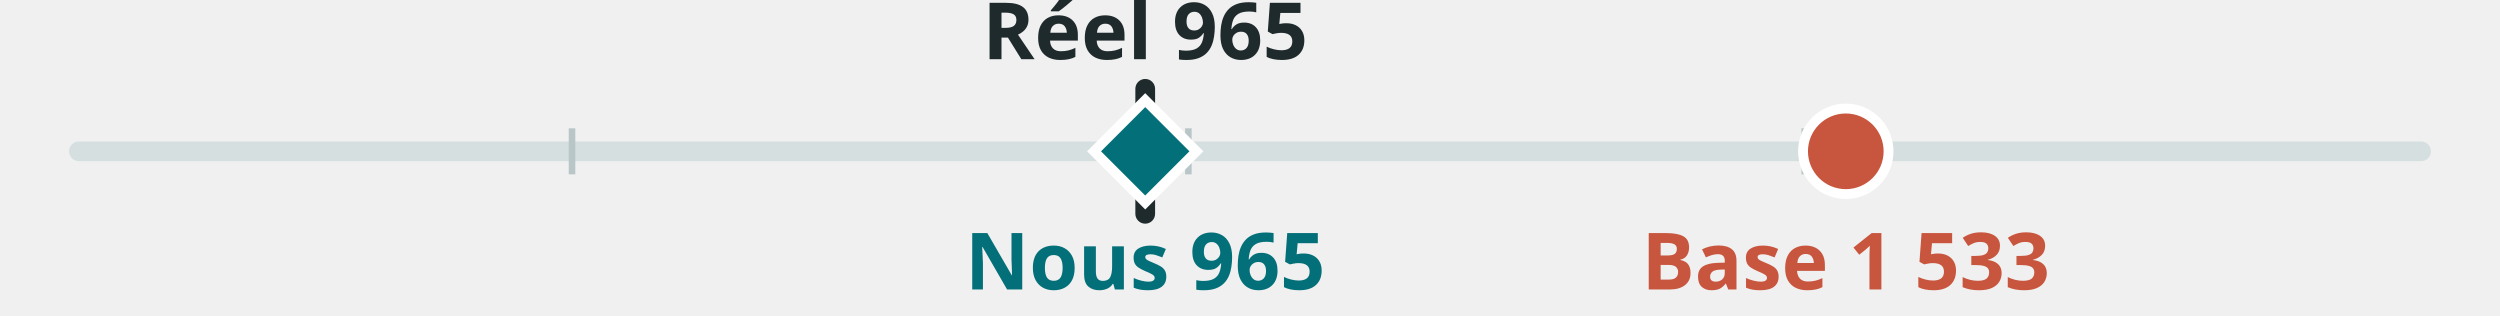
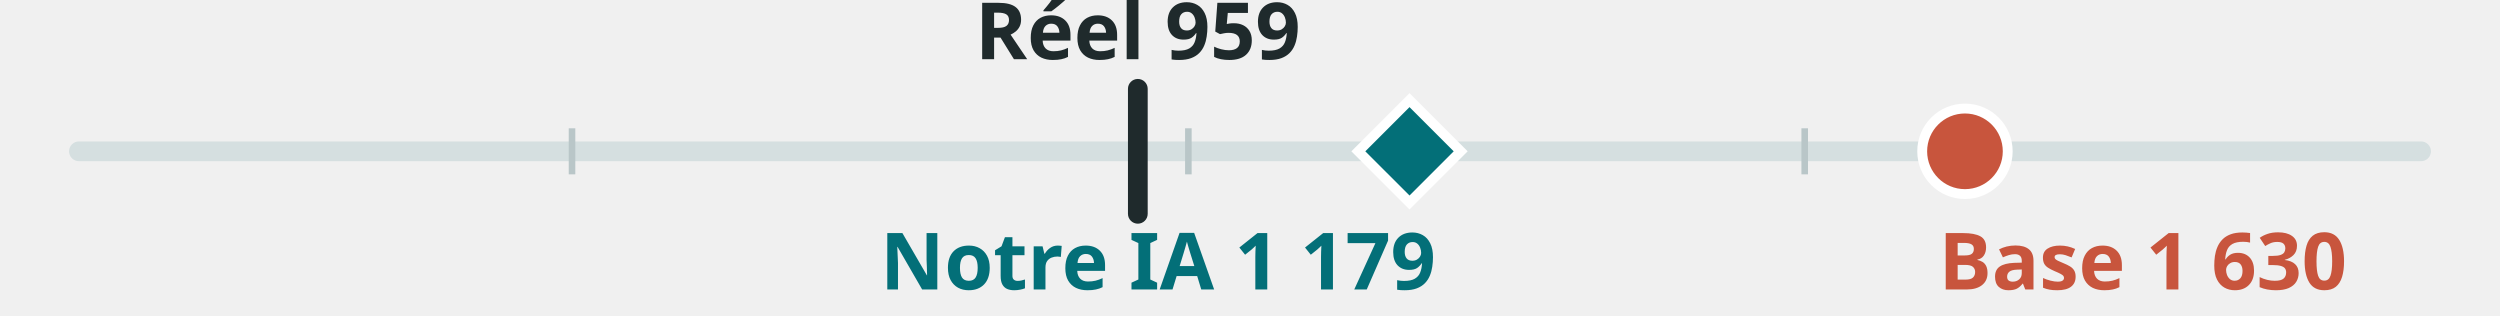
<svg xmlns="http://www.w3.org/2000/svg" width="760" height="96" viewBox="0 0 760 96" font-family="'Segoe UI Variable Display','Segoe UI',sans-serif">
  <line x1="24" y1="46" x2="736" y2="46" stroke="#D5DFE0" stroke-width="6" stroke-linecap="round" />
  <line x1="173.895" y1="39" x2="173.895" y2="53" stroke="#B9C6C8" stroke-width="2" />
  <line x1="361.263" y1="39" x2="361.263" y2="53" stroke="#B9C6C8" stroke-width="2" />
  <line x1="548.632" y1="39" x2="548.632" y2="53" stroke="#B9C6C8" stroke-width="2" />
-   <rect x="345.147" y="24" width="6" height="44" rx="3" fill="#1F2A2C" />
-   <text x="348.147" y="18" font-size="24" fill="#1F2A2C" font-weight="700" text-anchor="middle">Réel 965</text>
-   <rect x="337.147" y="35" width="22" height="22" fill="#036F78" stroke="white" stroke-width="3" transform="rotate(45 348.1474 46)" />
-   <text x="348.147" y="88" font-size="24" fill="#036F78" font-weight="700" text-anchor="middle">Nous 965</text>
-   <circle cx="561.123" cy="46" r="13" fill="#C8553D" stroke="white" stroke-width="3" />
-   <text x="561.123" y="88" font-size="24" fill="#C8553D" font-weight="700" text-anchor="middle">Base 1 533</text>
+   <rect x="342.899" y="24" width="6" height="44" rx="3" fill="#1F2A2C" />
+   <text x="345.899" y="18" font-size="24" fill="#1F2A2C" font-weight="700" text-anchor="middle">Réel 959</text>
+   <rect x="417.491" y="35" width="22" height="22" fill="#036F78" stroke="white" stroke-width="3" transform="rotate(45 428.4909 46)" />
+   <text x="436.491" y="88" font-size="24" fill="#036F78" font-weight="700" text-anchor="end">Notre IA 1 179</text>
+   <circle cx="597.347" cy="46" r="13" fill="#C8553D" stroke="white" stroke-width="3" />
+   <text x="589.347" y="88" font-size="24" fill="#C8553D" font-weight="700" text-anchor="start">Base 1 630</text>
</svg>
